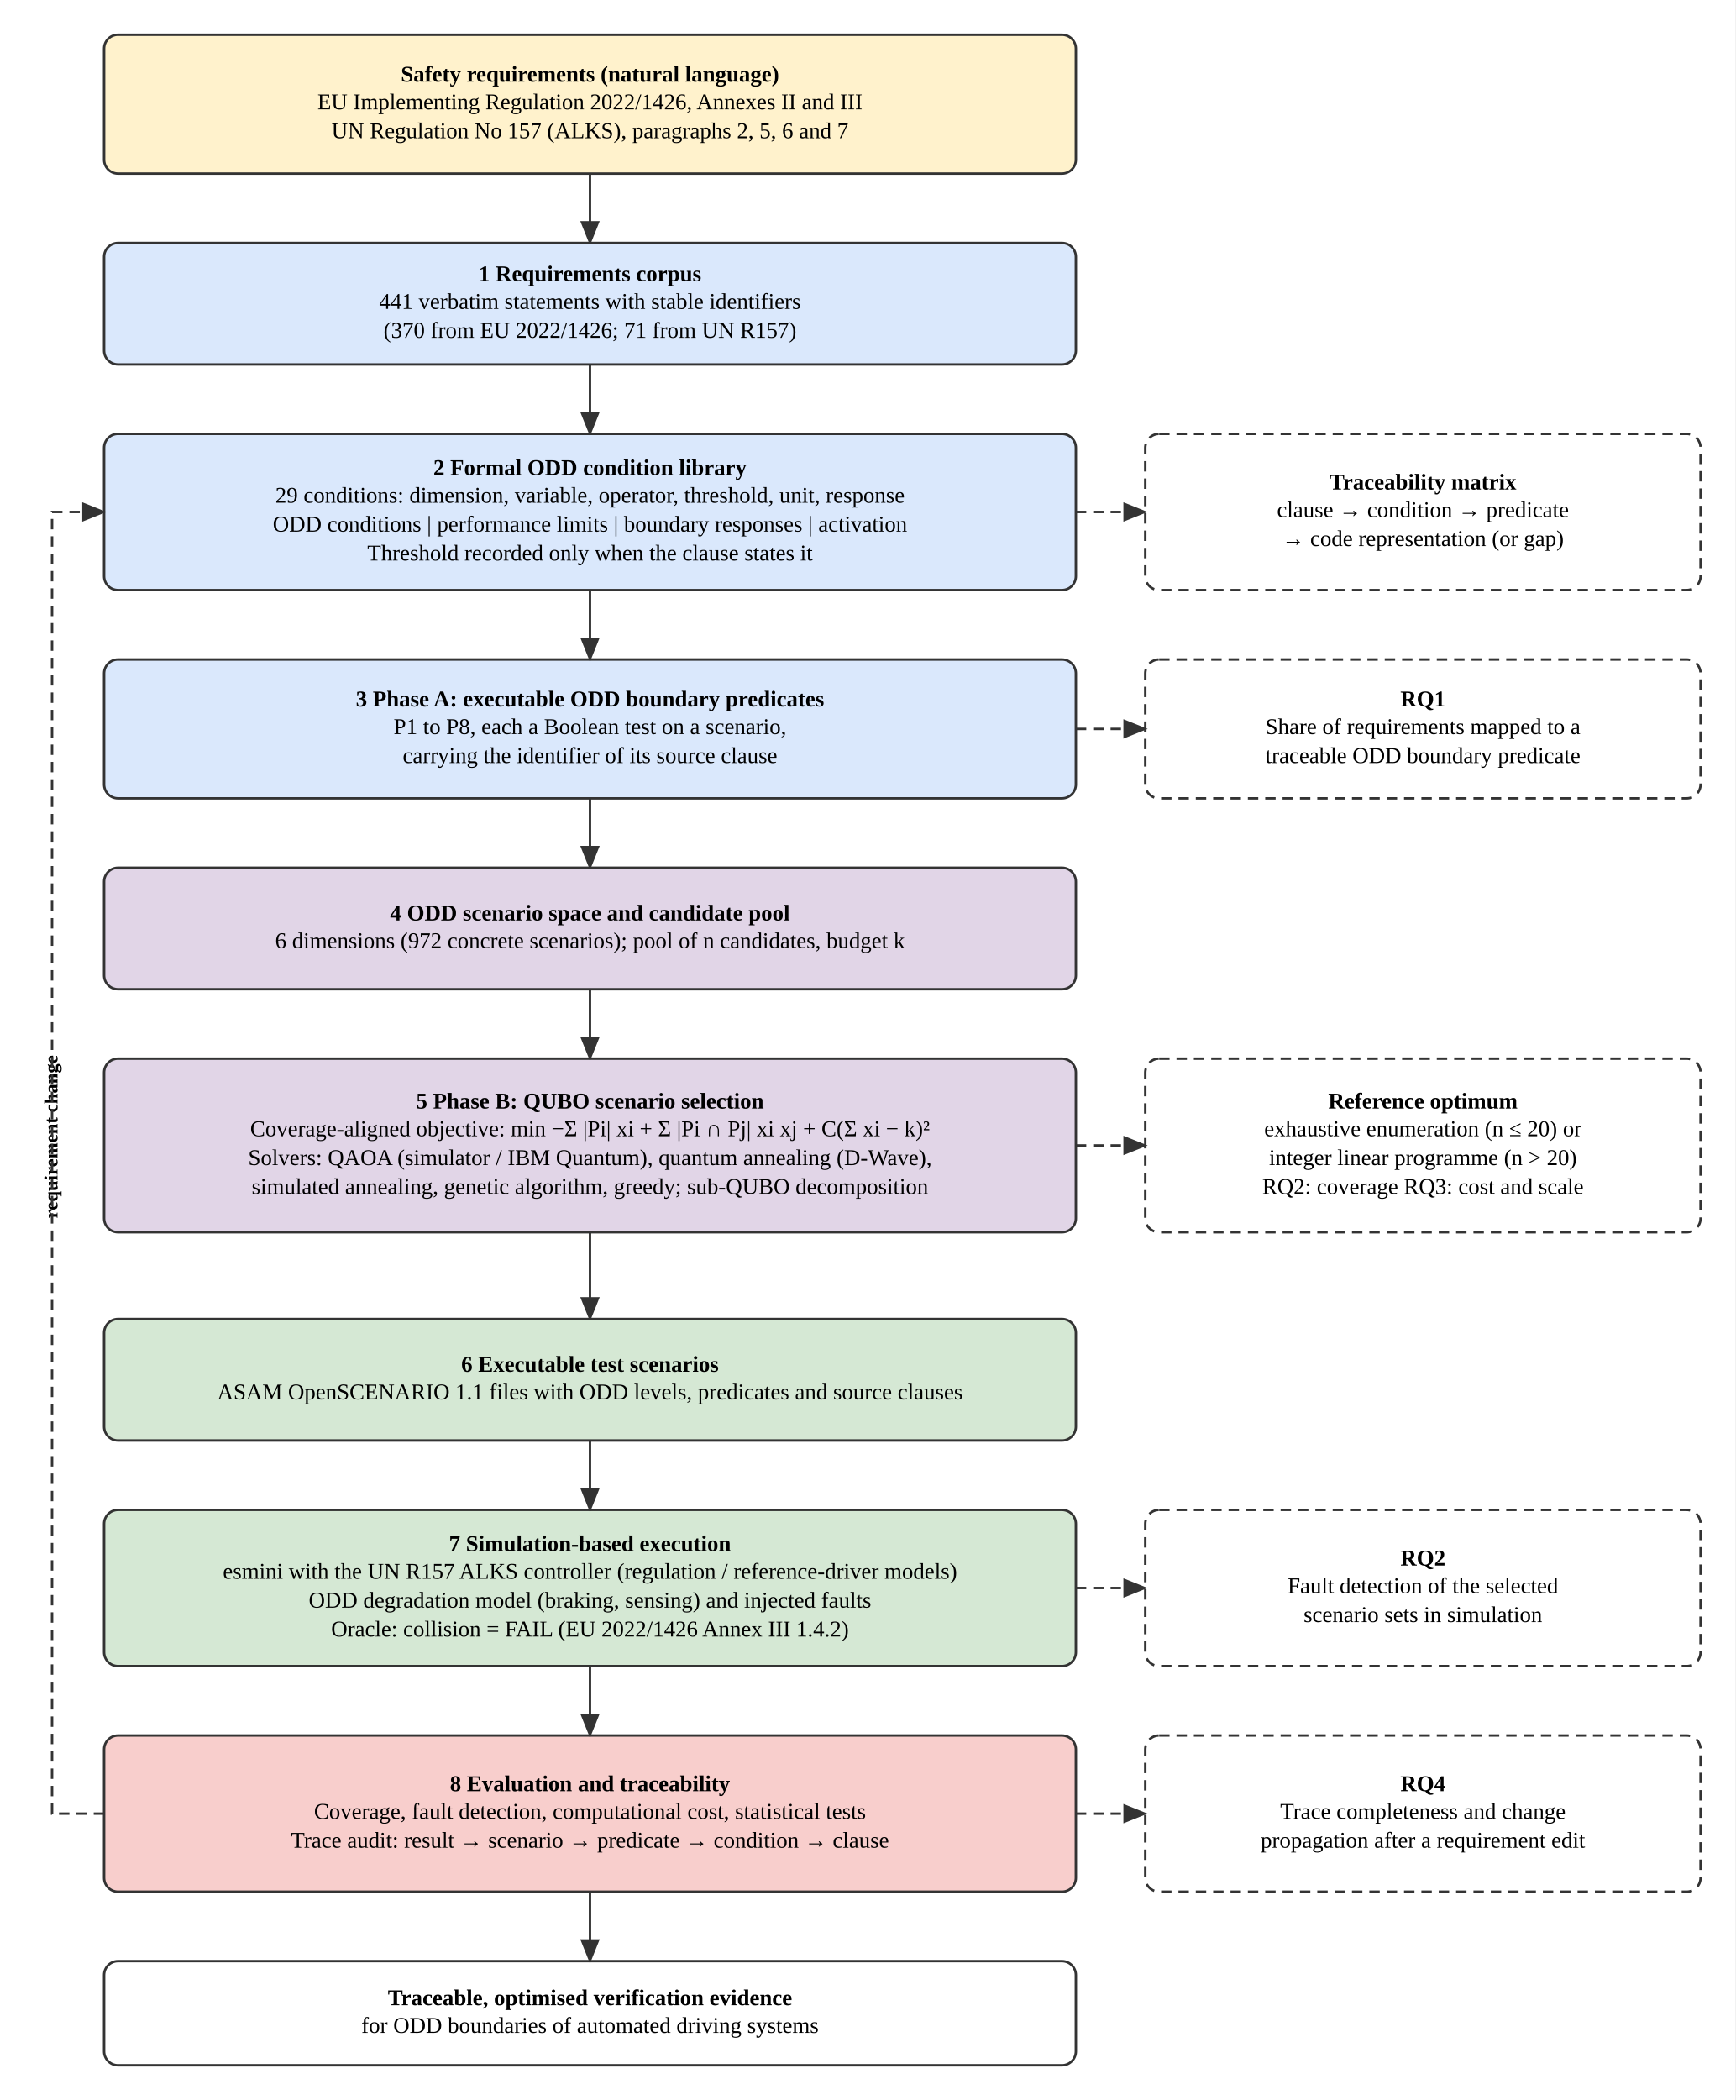
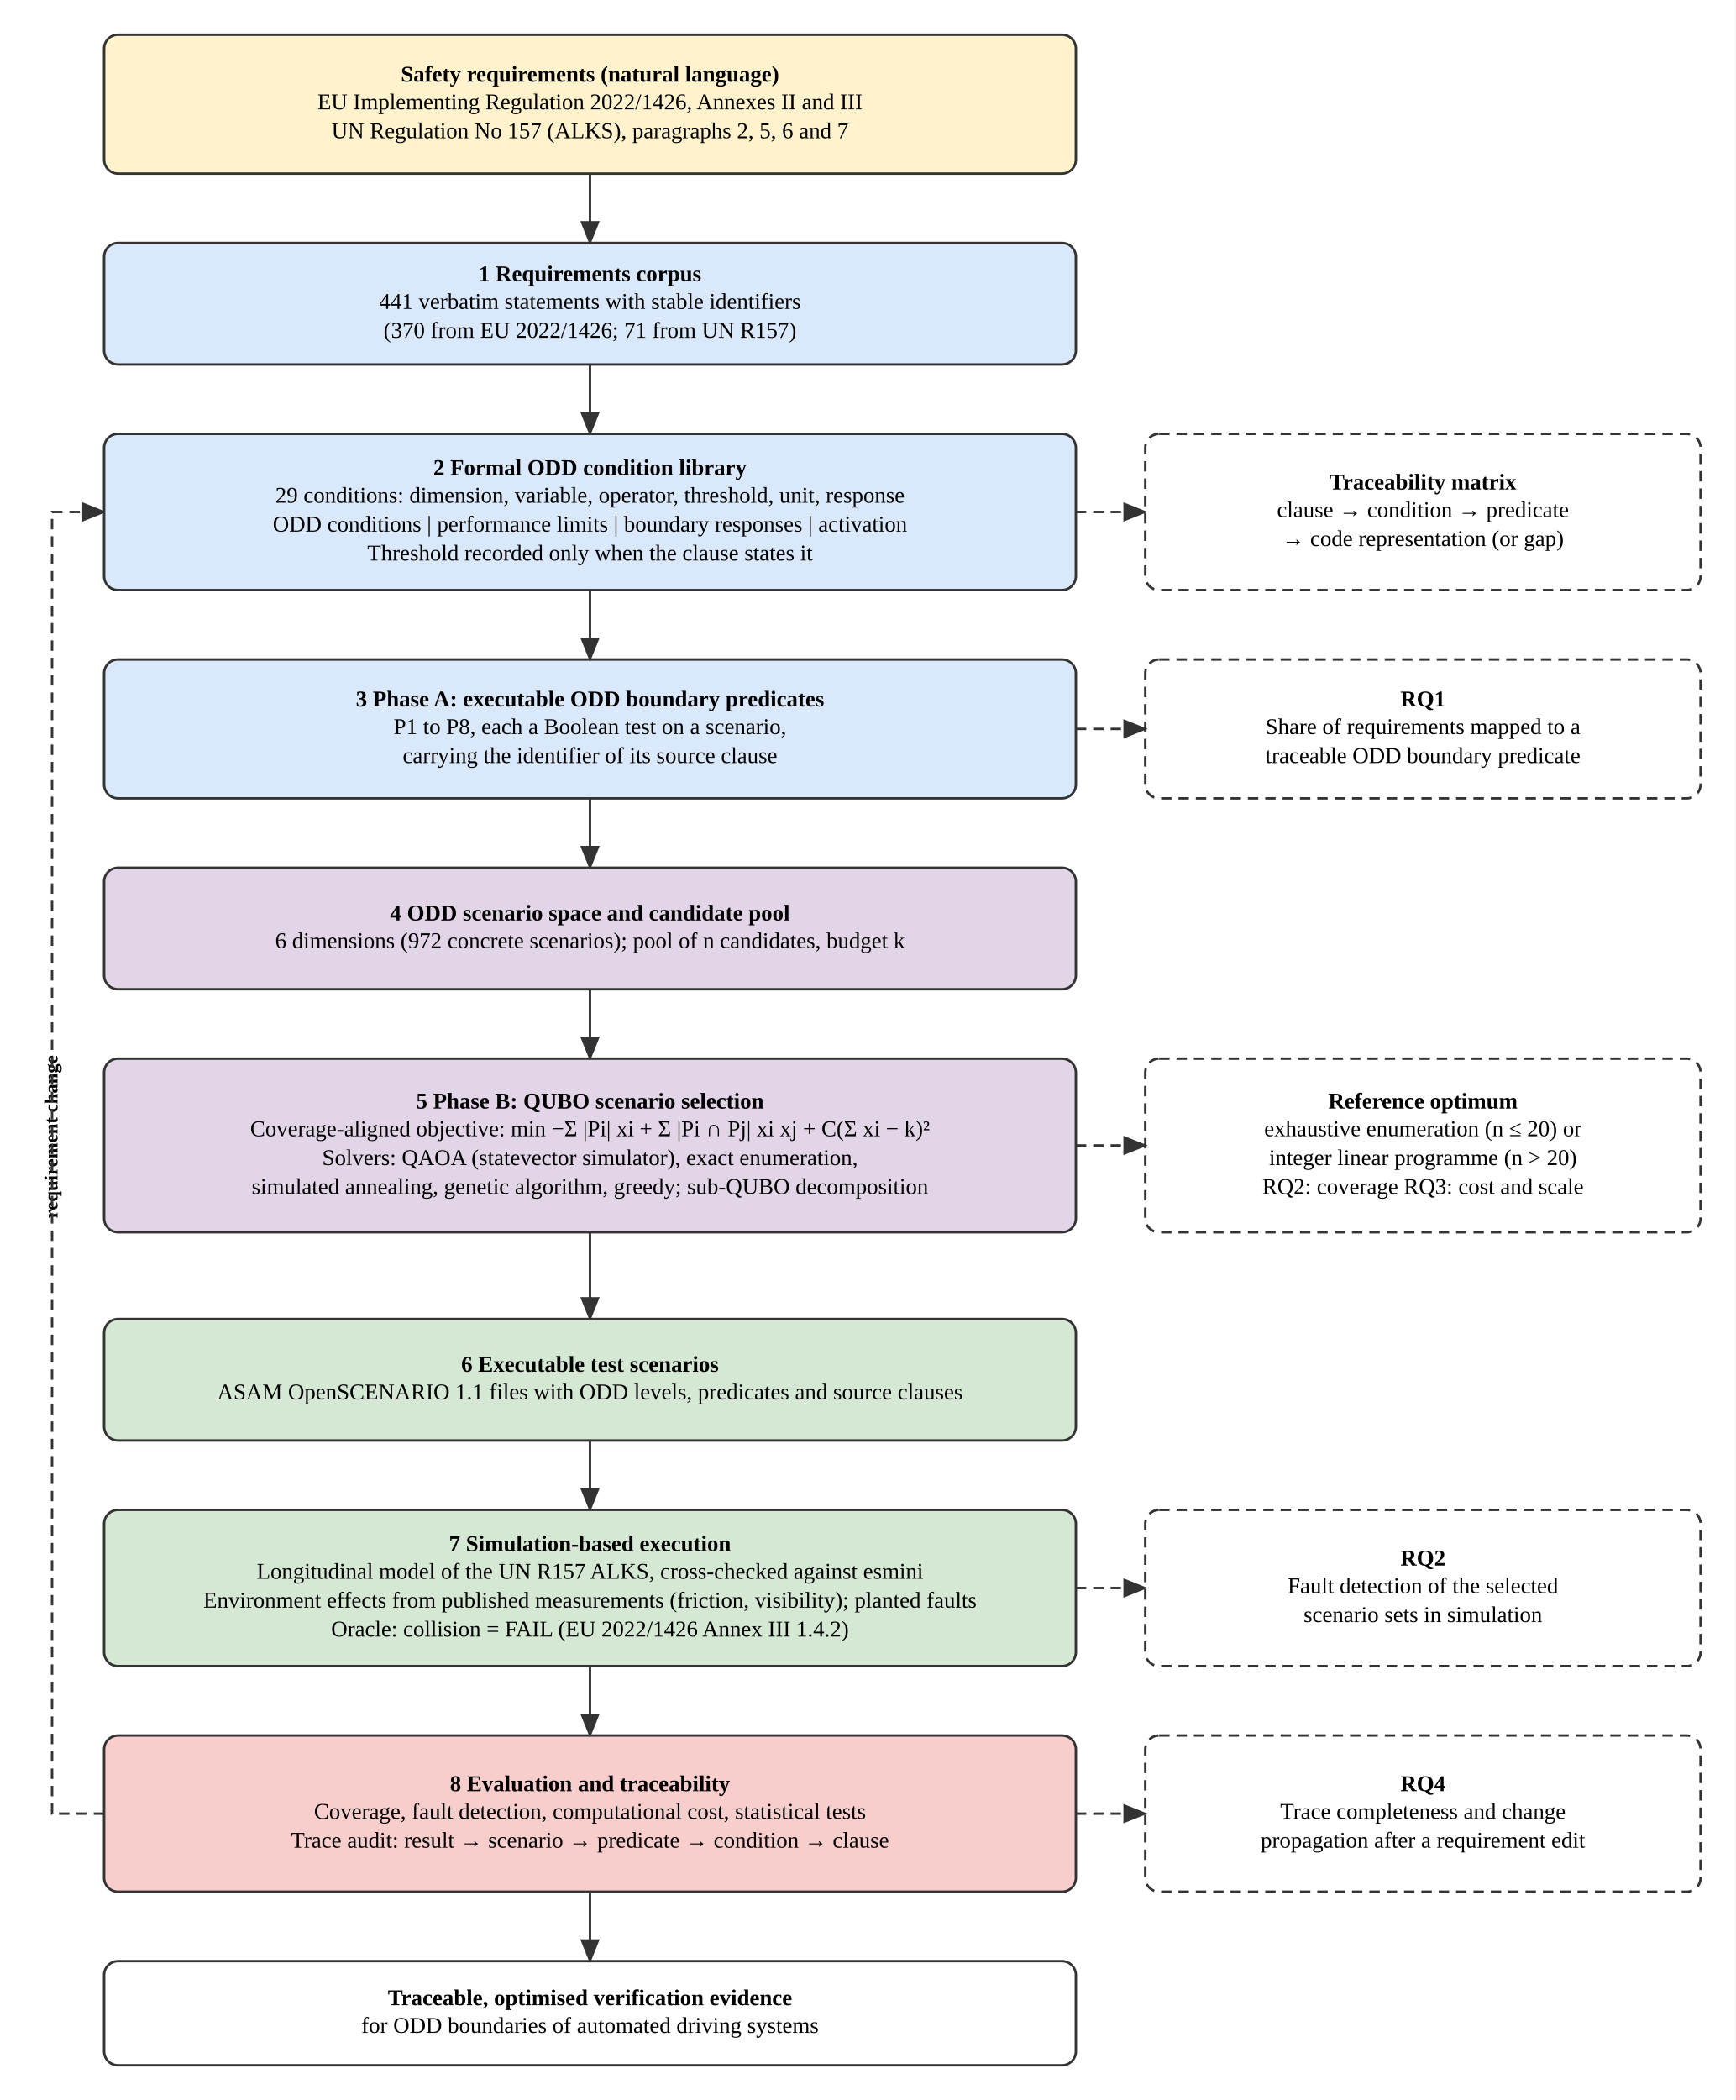
<svg xmlns="http://www.w3.org/2000/svg" width="1000" height="1210" viewBox="0 0 1000 1210" font-family="Times New Roman, Liberation Serif, serif">
  <defs>
    <marker id="a" markerWidth="10" markerHeight="8" refX="9" refY="4" orient="auto">
      <path d="M0,0 L10,4 L0,8 z" fill="#333333" />
    </marker>
  </defs>
  <rect width="1000" height="1210" fill="#FFFFFF" />
  <rect x="60" y="20" width="560" height="80" rx="8" fill="#FFF2CC" stroke="#333333" stroke-width="1.4" />
  <text x="340.0" y="43.36" font-size="13" text-anchor="middle" dominant-baseline="middle" font-weight="bold">Safety requirements (natural language)</text>
  <text x="340.0" y="60.0" font-size="13" text-anchor="middle" dominant-baseline="middle">EU Implementing Regulation 2022/1426, Annexes II and III</text>
  <text x="340.0" y="76.64" font-size="13" text-anchor="middle" dominant-baseline="middle">UN Regulation No 157 (ALKS), paragraphs 2, 5, 6 and 7</text>
  <rect x="60" y="140" width="560" height="70" rx="8" fill="#DAE8FC" stroke="#333333" stroke-width="1.4" />
  <text x="340.0" y="158.36" font-size="13" text-anchor="middle" dominant-baseline="middle" font-weight="bold">1  Requirements corpus</text>
  <text x="340.0" y="175.0" font-size="13" text-anchor="middle" dominant-baseline="middle">441 verbatim statements with stable identifiers</text>
  <text x="340.0" y="191.64" font-size="13" text-anchor="middle" dominant-baseline="middle">(370 from EU 2022/1426; 71 from UN R157)</text>
  <rect x="60" y="250" width="560" height="90" rx="8" fill="#DAE8FC" stroke="#333333" stroke-width="1.4" />
  <text x="340.0" y="270.04" font-size="13" text-anchor="middle" dominant-baseline="middle" font-weight="bold">2  Formal ODD condition library</text>
  <text x="340.0" y="286.68" font-size="13" text-anchor="middle" dominant-baseline="middle">29 conditions: dimension, variable, operator, threshold, unit, response</text>
  <text x="340.0" y="303.32" font-size="13" text-anchor="middle" dominant-baseline="middle">ODD conditions | performance limits | boundary responses | activation</text>
  <text x="340.0" y="319.96" font-size="13" text-anchor="middle" dominant-baseline="middle">Threshold recorded only when the clause states it</text>
  <rect x="60" y="380" width="560" height="80" rx="8" fill="#DAE8FC" stroke="#333333" stroke-width="1.4" />
  <text x="340.0" y="403.36" font-size="13" text-anchor="middle" dominant-baseline="middle" font-weight="bold">3  Phase A: executable ODD boundary predicates</text>
  <text x="340.0" y="420.0" font-size="13" text-anchor="middle" dominant-baseline="middle">P1 to P8, each a Boolean test on a scenario,</text>
  <text x="340.0" y="436.64" font-size="13" text-anchor="middle" dominant-baseline="middle">carrying the identifier of its source clause</text>
  <rect x="60" y="500" width="560" height="70" rx="8" fill="#E1D5E7" stroke="#333333" stroke-width="1.4" />
  <text x="340.0" y="526.68" font-size="13" text-anchor="middle" dominant-baseline="middle" font-weight="bold">4  ODD scenario space and candidate pool</text>
  <text x="340.0" y="543.32" font-size="13" text-anchor="middle" dominant-baseline="middle">6 dimensions (972 concrete scenarios); pool of n candidates, budget k</text>
  <rect x="60" y="610" width="560" height="100" rx="8" fill="#E1D5E7" stroke="#333333" stroke-width="1.4" />
  <text x="340.0" y="635.04" font-size="13" text-anchor="middle" dominant-baseline="middle" font-weight="bold">5  Phase B: QUBO scenario selection</text>
  <text x="340.0" y="651.68" font-size="13" text-anchor="middle" dominant-baseline="middle">Coverage-aligned objective: min  −Σ |Pi| xi + Σ |Pi ∩ Pj| xi xj + C(Σ xi − k)²</text>
-   <text x="340.0" y="668.32" font-size="13" text-anchor="middle" dominant-baseline="middle">Solvers: QAOA (simulator / IBM Quantum), quantum annealing (D-Wave),</text>
+   <text x="340.0" y="668.32" font-size="13" text-anchor="middle" dominant-baseline="middle">Solvers: QAOA (statevector simulator), exact enumeration,</text>
  <text x="340.0" y="684.96" font-size="13" text-anchor="middle" dominant-baseline="middle">simulated annealing, genetic algorithm, greedy; sub-QUBO decomposition</text>
  <rect x="60" y="760" width="560" height="70" rx="8" fill="#D5E8D4" stroke="#333333" stroke-width="1.4" />
  <text x="340.0" y="786.68" font-size="13" text-anchor="middle" dominant-baseline="middle" font-weight="bold">6  Executable test scenarios</text>
  <text x="340.0" y="803.32" font-size="13" text-anchor="middle" dominant-baseline="middle">ASAM OpenSCENARIO 1.1 files with ODD levels, predicates and source clauses</text>
  <rect x="60" y="870" width="560" height="90" rx="8" fill="#D5E8D4" stroke="#333333" stroke-width="1.4" />
  <text x="340.0" y="890.04" font-size="13" text-anchor="middle" dominant-baseline="middle" font-weight="bold">7  Simulation-based execution</text>
-   <text x="340.0" y="906.68" font-size="13" text-anchor="middle" dominant-baseline="middle">esmini with the UN R157 ALKS controller (regulation / reference-driver models)</text>
-   <text x="340.0" y="923.32" font-size="13" text-anchor="middle" dominant-baseline="middle">ODD degradation model (braking, sensing) and injected faults</text>
+   <text x="340.0" y="906.68" font-size="13" text-anchor="middle" dominant-baseline="middle">Longitudinal model of the UN R157 ALKS, cross-checked against esmini</text>
+   <text x="340.0" y="923.32" font-size="13" text-anchor="middle" dominant-baseline="middle">Environment effects from published measurements (friction, visibility); planted faults</text>
  <text x="340.0" y="939.96" font-size="13" text-anchor="middle" dominant-baseline="middle">Oracle: collision = FAIL (EU 2022/1426 Annex III 1.4.2)</text>
  <rect x="60" y="1000" width="560" height="90" rx="8" fill="#F8CECC" stroke="#333333" stroke-width="1.4" />
  <text x="340.0" y="1028.36" font-size="13" text-anchor="middle" dominant-baseline="middle" font-weight="bold">8  Evaluation and traceability</text>
  <text x="340.0" y="1045.0" font-size="13" text-anchor="middle" dominant-baseline="middle">Coverage, fault detection, computational cost, statistical tests</text>
  <text x="340.0" y="1061.64" font-size="13" text-anchor="middle" dominant-baseline="middle">Trace audit: result → scenario → predicate → condition → clause</text>
  <rect x="60" y="1130" width="560" height="60" rx="8" fill="#FFFFFF" stroke="#333333" stroke-width="1.4" />
  <text x="340.0" y="1151.68" font-size="13" text-anchor="middle" dominant-baseline="middle" font-weight="bold">Traceable, optimised verification evidence</text>
  <text x="340.0" y="1168.32" font-size="13" text-anchor="middle" dominant-baseline="middle">for ODD boundaries of automated driving systems</text>
  <rect x="660" y="250" width="320" height="90" rx="8" fill="#FFFFFF" stroke="#333333" stroke-width="1.4" stroke-dasharray="6,4" />
  <text x="820.0" y="278.36" font-size="13" text-anchor="middle" dominant-baseline="middle" font-weight="bold">Traceability matrix</text>
  <text x="820.0" y="295.0" font-size="13" text-anchor="middle" dominant-baseline="middle">clause → condition → predicate</text>
  <text x="820.0" y="311.64" font-size="13" text-anchor="middle" dominant-baseline="middle">→ code representation (or gap)</text>
  <rect x="660" y="380" width="320" height="80" rx="8" fill="#FFFFFF" stroke="#333333" stroke-width="1.4" stroke-dasharray="6,4" />
  <text x="820.0" y="403.36" font-size="13" text-anchor="middle" dominant-baseline="middle" font-weight="bold">RQ1</text>
  <text x="820.0" y="420.0" font-size="13" text-anchor="middle" dominant-baseline="middle">Share of requirements mapped to a</text>
  <text x="820.0" y="436.64" font-size="13" text-anchor="middle" dominant-baseline="middle">traceable ODD boundary predicate</text>
  <rect x="660" y="610" width="320" height="100" rx="8" fill="#FFFFFF" stroke="#333333" stroke-width="1.4" stroke-dasharray="6,4" />
  <text x="820.0" y="635.04" font-size="13" text-anchor="middle" dominant-baseline="middle" font-weight="bold">Reference optimum</text>
  <text x="820.0" y="651.68" font-size="13" text-anchor="middle" dominant-baseline="middle">exhaustive enumeration (n ≤ 20) or</text>
  <text x="820.0" y="668.32" font-size="13" text-anchor="middle" dominant-baseline="middle">integer linear programme (n &gt; 20)</text>
  <text x="820.0" y="684.96" font-size="13" text-anchor="middle" dominant-baseline="middle">RQ2: coverage   RQ3: cost and scale</text>
  <rect x="660" y="870" width="320" height="90" rx="8" fill="#FFFFFF" stroke="#333333" stroke-width="1.4" stroke-dasharray="6,4" />
  <text x="820.0" y="898.36" font-size="13" text-anchor="middle" dominant-baseline="middle" font-weight="bold">RQ2</text>
  <text x="820.0" y="915.0" font-size="13" text-anchor="middle" dominant-baseline="middle">Fault detection of the selected</text>
  <text x="820.0" y="931.64" font-size="13" text-anchor="middle" dominant-baseline="middle">scenario sets in simulation</text>
  <rect x="660" y="1000" width="320" height="90" rx="8" fill="#FFFFFF" stroke="#333333" stroke-width="1.4" stroke-dasharray="6,4" />
  <text x="820.0" y="1028.36" font-size="13" text-anchor="middle" dominant-baseline="middle" font-weight="bold">RQ4</text>
  <text x="820.0" y="1045.0" font-size="13" text-anchor="middle" dominant-baseline="middle">Trace completeness and change</text>
  <text x="820.0" y="1061.64" font-size="13" text-anchor="middle" dominant-baseline="middle">propagation after a requirement edit</text>
  <rect x="21" y="560" width="18" height="190" rx="8" fill="#FFFFFF" stroke="#FFFFFF" stroke-width="1.4" />
  <text x="30.0" y="655.0" font-size="11" font-weight="bold" text-anchor="middle" dominant-baseline="middle" transform="rotate(-90 30.0 655.0)">requirement change</text>
  <path d="M340.0,100 L340.0,140" fill="none" stroke="#333333" stroke-width="1.4" marker-end="url(#a)" />
  <path d="M340.0,210 L340.0,250" fill="none" stroke="#333333" stroke-width="1.4" marker-end="url(#a)" />
  <path d="M340.0,340 L340.0,380" fill="none" stroke="#333333" stroke-width="1.4" marker-end="url(#a)" />
  <path d="M340.0,460 L340.0,500" fill="none" stroke="#333333" stroke-width="1.4" marker-end="url(#a)" />
  <path d="M340.0,570 L340.0,610" fill="none" stroke="#333333" stroke-width="1.4" marker-end="url(#a)" />
  <path d="M340.0,710 L340.0,760" fill="none" stroke="#333333" stroke-width="1.4" marker-end="url(#a)" />
  <path d="M340.0,830 L340.0,870" fill="none" stroke="#333333" stroke-width="1.4" marker-end="url(#a)" />
  <path d="M340.0,960 L340.0,1000" fill="none" stroke="#333333" stroke-width="1.4" marker-end="url(#a)" />
  <path d="M340.0,1090 L340.0,1130" fill="none" stroke="#333333" stroke-width="1.4" marker-end="url(#a)" />
  <path d="M620,295.0 L660,295.0" fill="none" stroke="#333333" stroke-width="1.4" stroke-dasharray="6,4" marker-end="url(#a)" />
  <path d="M620,420.0 L660,420.0" fill="none" stroke="#333333" stroke-width="1.4" stroke-dasharray="6,4" marker-end="url(#a)" />
  <path d="M620,660.0 L660,660.0" fill="none" stroke="#333333" stroke-width="1.4" stroke-dasharray="6,4" marker-end="url(#a)" />
  <path d="M620,915.0 L660,915.0" fill="none" stroke="#333333" stroke-width="1.4" stroke-dasharray="6,4" marker-end="url(#a)" />
  <path d="M620,1045.0 L660,1045.0" fill="none" stroke="#333333" stroke-width="1.4" stroke-dasharray="6,4" marker-end="url(#a)" />
  <path d="M60,1045.0 L30,1045 L30,295 L60,295.0" fill="none" stroke="#333333" stroke-width="1.4" stroke-dasharray="6,4" marker-end="url(#a)" />
</svg>
